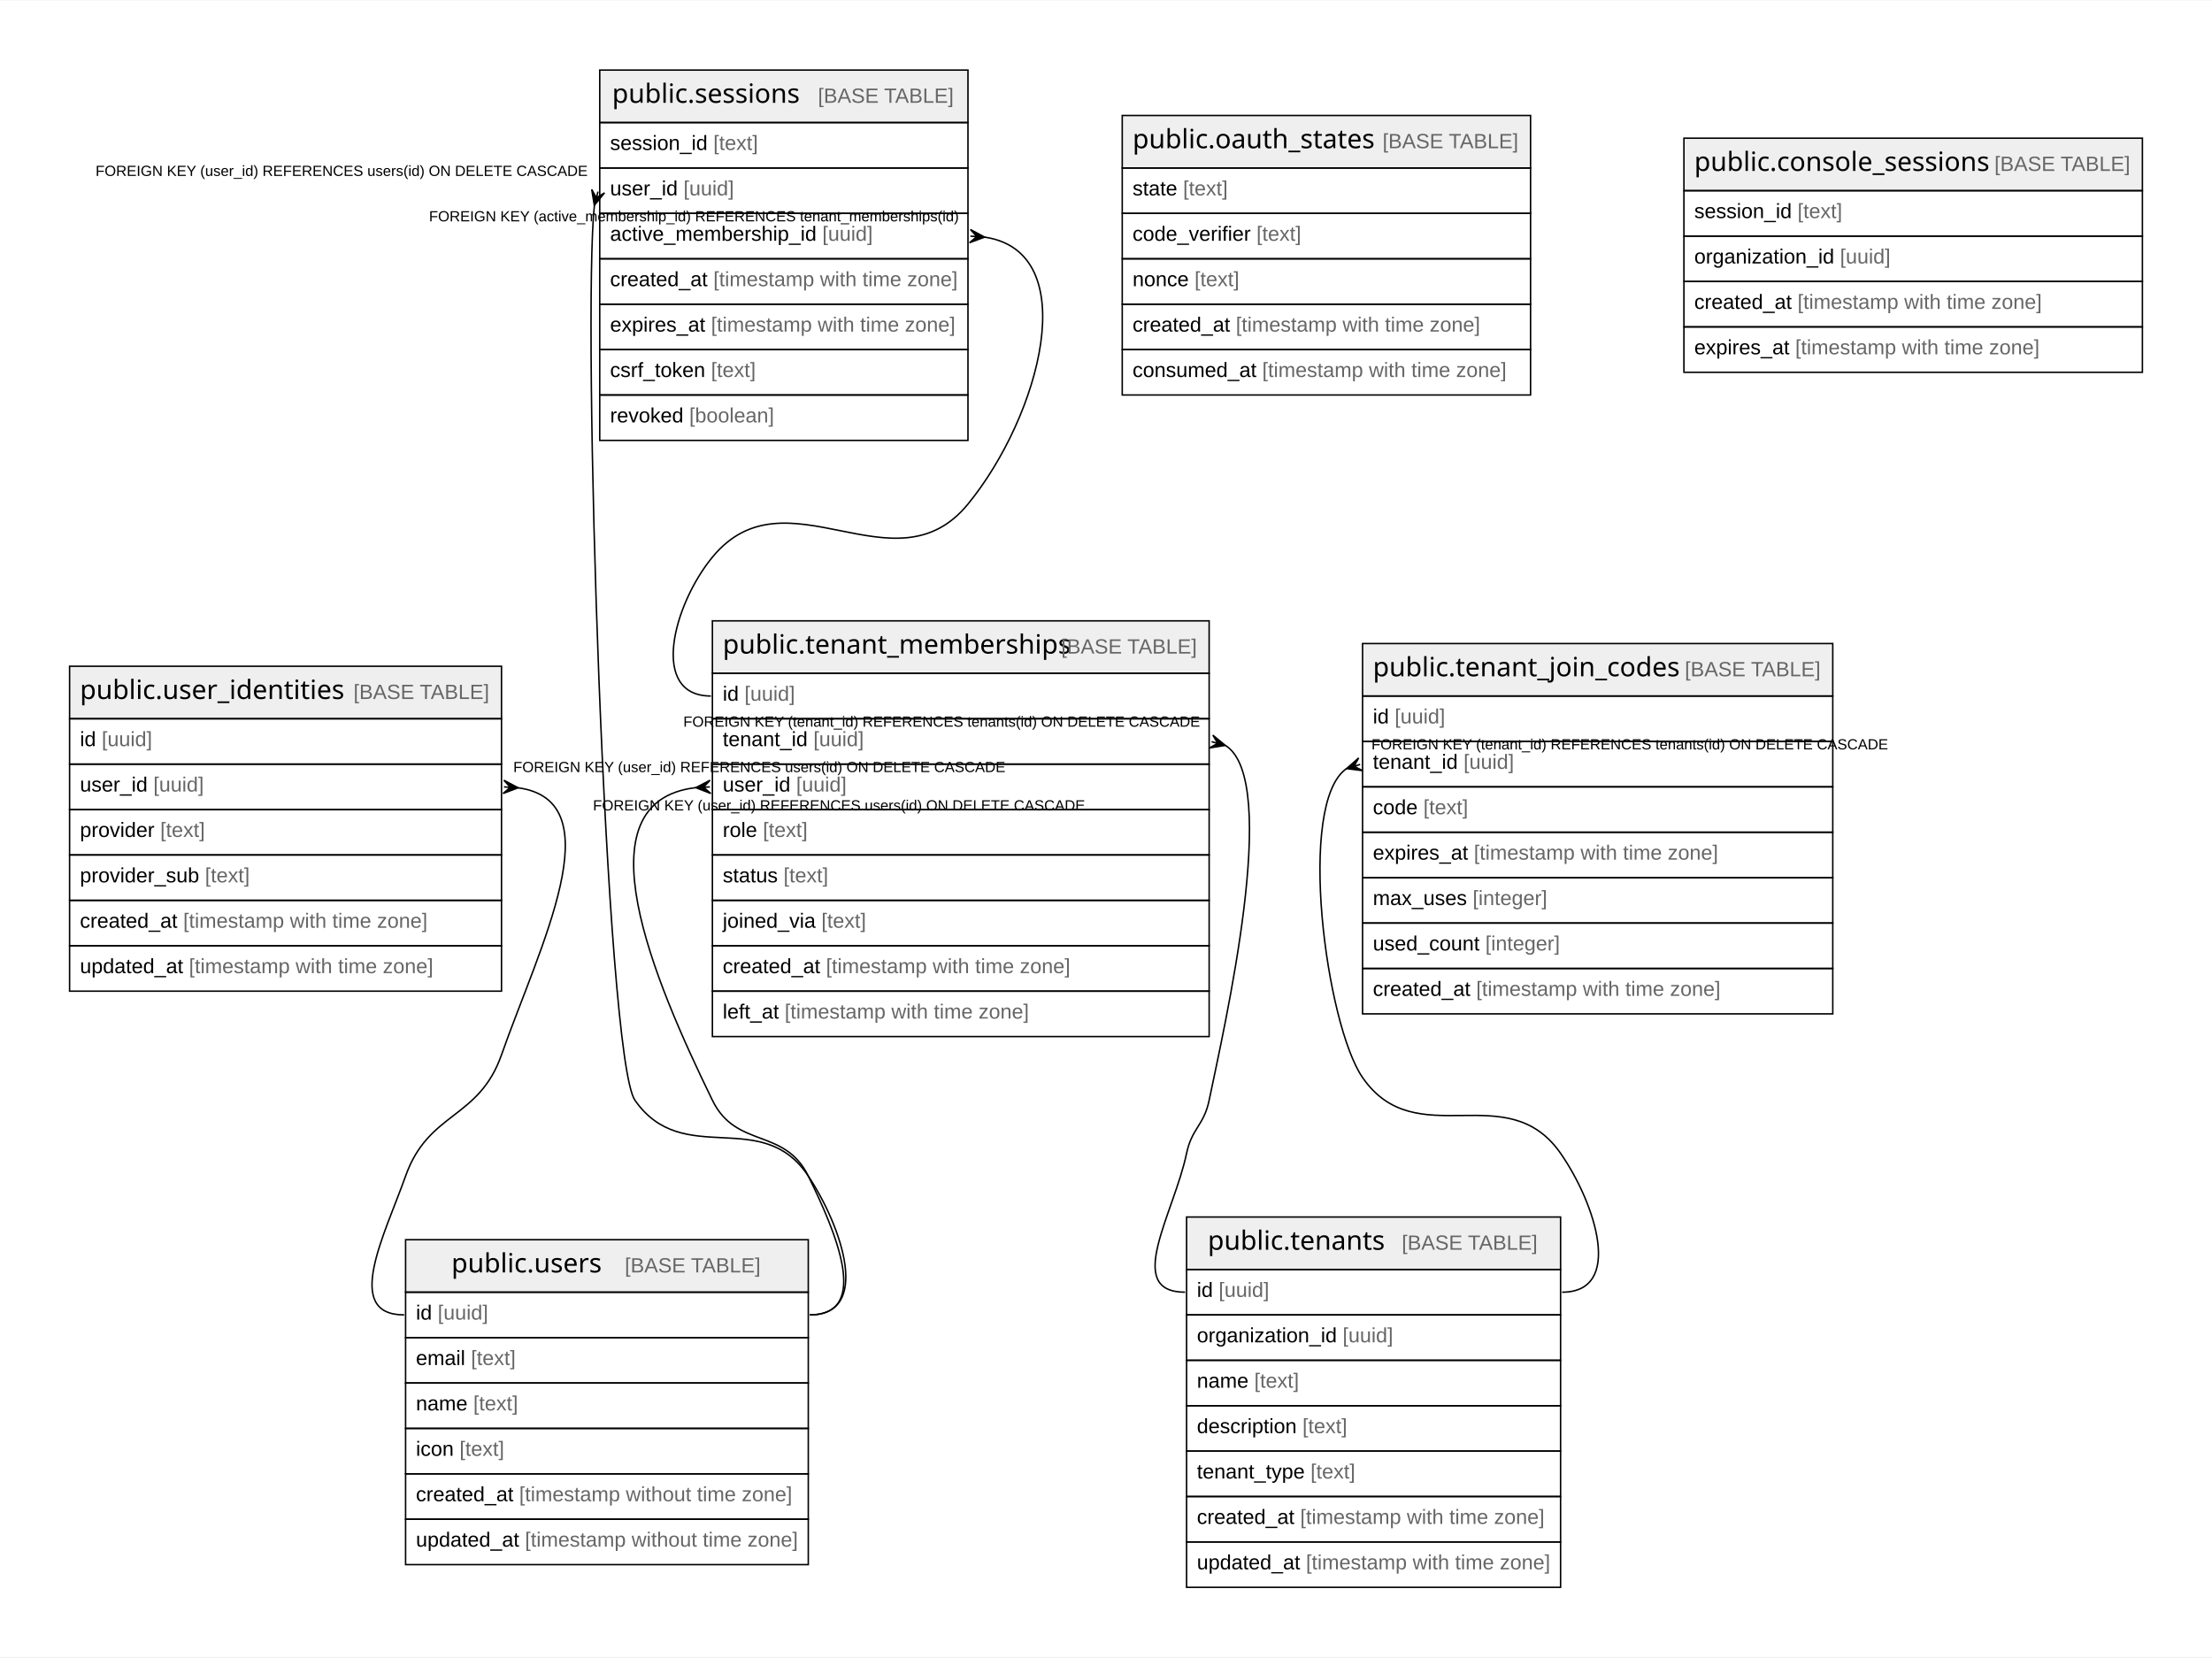
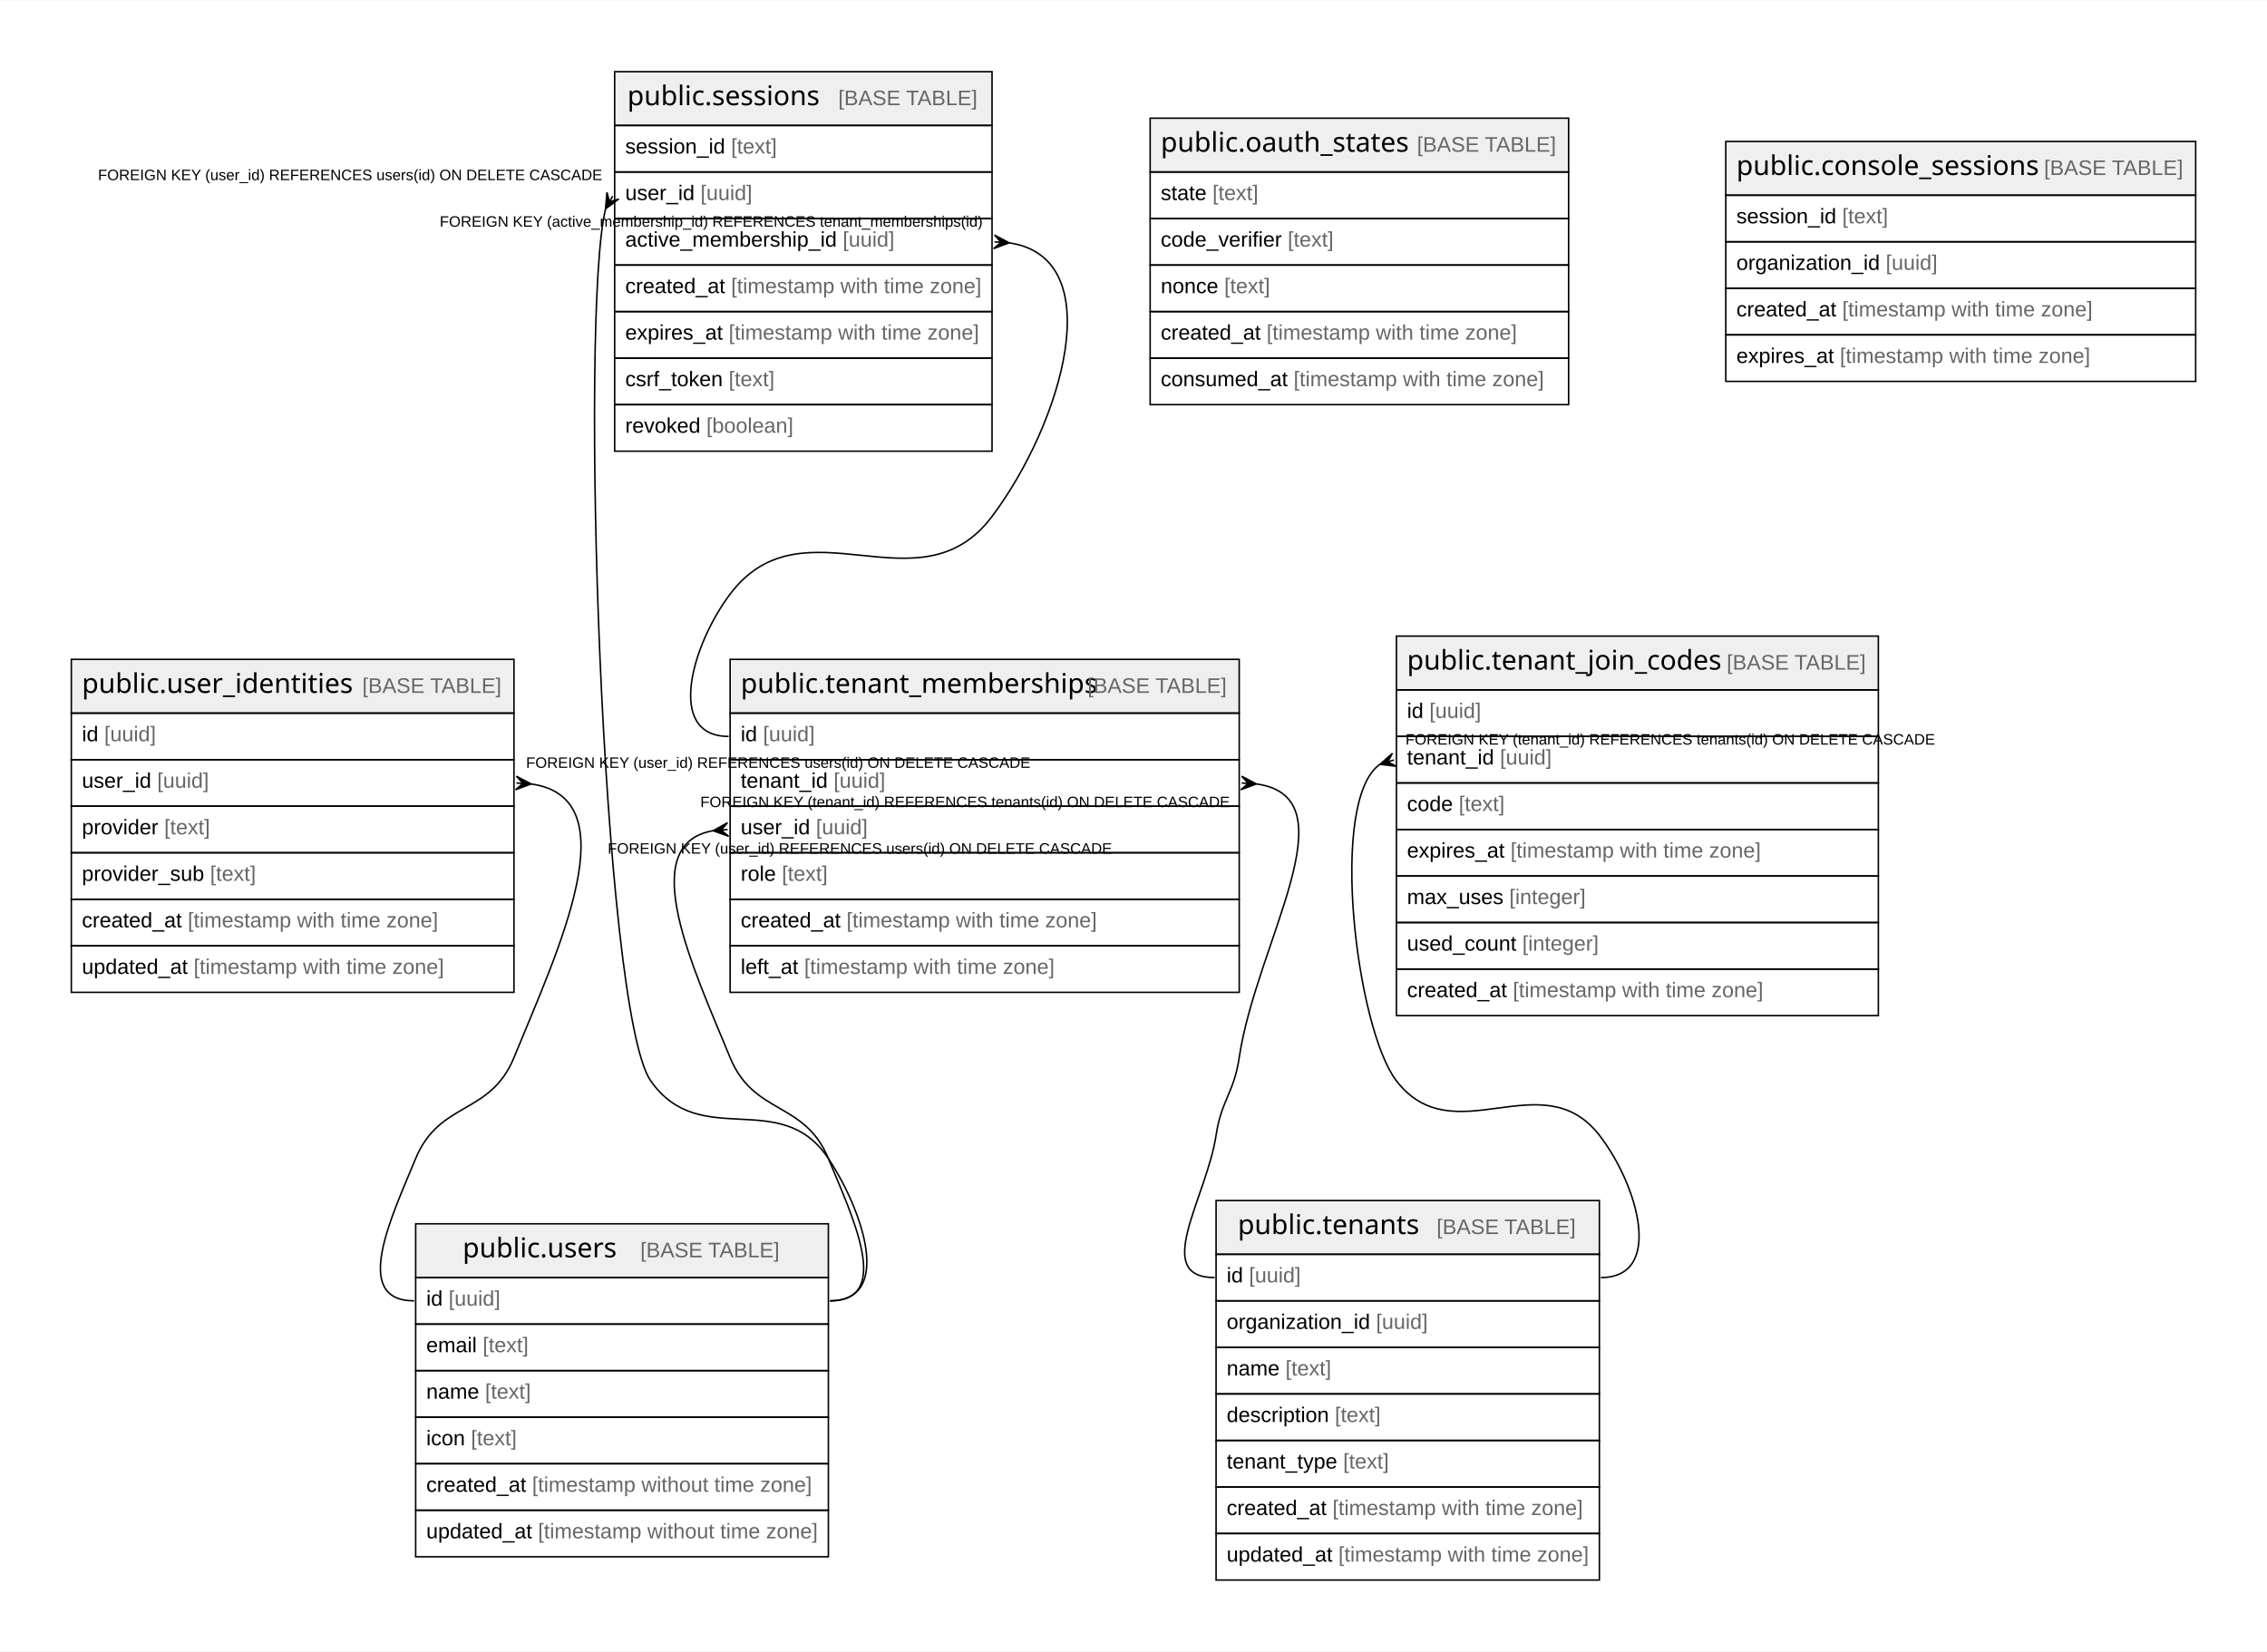
- <svg xmlns="http://www.w3.org/2000/svg" width="1500pt" height="1124pt" viewBox="0.00 0.00 1500.37 1123.60">
-   <g id="graph0" class="graph" transform="scale(1 1) rotate(0) translate(4 1119.6)">
-     <polygon fill="white" stroke="none" points="-4,4 -4,-1119.6 1496.37,-1119.6 1496.37,4 -4,4" />
+ <svg xmlns="http://www.w3.org/2000/svg" width="1500pt" height="1093pt" viewBox="0.00 0.00 1500.37 1092.80">
+   <g id="graph0" class="graph" transform="scale(1 1) rotate(0) translate(4 1088.8)">
+     <polygon fill="white" stroke="none" points="-4,4 -4,-1088.8 1496.37,-1088.8 1496.37,4 -4,4" />
    <g id="node1" class="node">
      <polygon fill="#efefef" stroke="none" points="271.11,-243.4 271.11,-279 544.25,-279 544.25,-243.4 271.11,-243.4" />
      <polygon fill="none" stroke="black" points="271.11,-243.4 271.11,-279 544.25,-279 544.25,-243.4 271.11,-243.4" />
      <text text-anchor="start" x="302.19" y="-256.8" font-family="Arial Bold" font-size="18.00">public.users</text>
      <text text-anchor="start" x="388.68" y="-256.8" font-family="Arial" font-size="14.00">    </text>
      <text text-anchor="start" x="419.79" y="-256.8" font-family="Arial" font-size="14.00" fill="#666666">[BASE TABLE]</text>
      <polygon fill="none" stroke="black" points="271.11,-212.6 271.11,-243.4 544.25,-243.4 544.25,-212.6 271.11,-212.6" />
      <text text-anchor="start" x="278.11" y="-224.8" font-family="Arial" font-size="14.00">id </text>
      <text text-anchor="start" x="292.89" y="-224.8" font-family="Arial" font-size="14.00" fill="#666666">[uuid]</text>
      <polygon fill="none" stroke="black" points="271.11,-181.8 271.11,-212.6 544.25,-212.6 544.25,-181.8 271.11,-181.8" />
      <text text-anchor="start" x="278.11" y="-194" font-family="Arial" font-size="14.00">email </text>
      <text text-anchor="start" x="315.45" y="-194" font-family="Arial" font-size="14.00" fill="#666666">[text]</text>
      <polygon fill="none" stroke="black" points="271.11,-151 271.11,-181.8 544.25,-181.8 544.25,-151 271.11,-151" />
      <text text-anchor="start" x="278.11" y="-163.2" font-family="Arial" font-size="14.00">name </text>
      <text text-anchor="start" x="317.02" y="-163.2" font-family="Arial" font-size="14.00" fill="#666666">[text]</text>
      <polygon fill="none" stroke="black" points="271.11,-120.2 271.11,-151 544.25,-151 544.25,-120.2 271.11,-120.2" />
      <text text-anchor="start" x="278.11" y="-132.4" font-family="Arial" font-size="14.00">icon </text>
      <text text-anchor="start" x="307.68" y="-132.4" font-family="Arial" font-size="14.00" fill="#666666">[text]</text>
      <polygon fill="none" stroke="black" points="271.11,-89.4 271.11,-120.2 544.25,-120.2 544.25,-89.4 271.11,-89.4" />
      <text text-anchor="start" x="278.11" y="-101.6" font-family="Arial" font-size="14.00">created_at </text>
      <text text-anchor="start" x="348.15" y="-101.6" font-family="Arial" font-size="14.00" fill="#666666">[timestamp without time zone]</text>
      <polygon fill="none" stroke="black" points="271.11,-58.6 271.11,-89.4 544.25,-89.4 544.25,-58.6 271.11,-58.6" />
      <text text-anchor="start" x="278.11" y="-70.8" font-family="Arial" font-size="14.00">updated_at </text>
      <text text-anchor="start" x="352.06" y="-70.8" font-family="Arial" font-size="14.00" fill="#666666">[timestamp without time zone]</text>
    </g>
    <g id="node2" class="node">
-       <polygon fill="#efefef" stroke="none" points="43.2,-632.4 43.2,-668 336.16,-668 336.16,-632.4 43.2,-632.4" />
-       <polygon fill="none" stroke="black" points="43.2,-632.4 43.2,-668 336.16,-668 336.16,-632.4 43.2,-632.4" />
-       <text text-anchor="start" x="50.2" y="-645.8" font-family="Arial Bold" font-size="18.00">public.user_identities</text>
-       <text text-anchor="start" x="204.67" y="-645.8" font-family="Arial" font-size="14.00">    </text>
-       <text text-anchor="start" x="235.78" y="-645.8" font-family="Arial" font-size="14.00" fill="#666666">[BASE TABLE]</text>
-       <polygon fill="none" stroke="black" points="43.2,-601.6 43.2,-632.4 336.16,-632.4 336.16,-601.6 43.2,-601.6" />
-       <text text-anchor="start" x="50.2" y="-613.8" font-family="Arial" font-size="14.00">id </text>
-       <text text-anchor="start" x="64.99" y="-613.8" font-family="Arial" font-size="14.00" fill="#666666">[uuid]</text>
-       <polygon fill="none" stroke="black" points="43.2,-570.8 43.2,-601.6 336.16,-601.6 336.16,-570.8 43.2,-570.8" />
-       <text text-anchor="start" x="50.2" y="-583" font-family="Arial" font-size="14.00">user_id </text>
-       <text text-anchor="start" x="100.01" y="-583" font-family="Arial" font-size="14.00" fill="#666666">[uuid]</text>
-       <polygon fill="none" stroke="black" points="43.2,-540 43.2,-570.8 336.16,-570.8 336.16,-540 43.2,-540" />
-       <text text-anchor="start" x="50.2" y="-552.2" font-family="Arial" font-size="14.00">provider </text>
-       <text text-anchor="start" x="104.67" y="-552.2" font-family="Arial" font-size="14.00" fill="#666666">[text]</text>
-       <polygon fill="none" stroke="black" points="43.2,-509.2 43.2,-540 336.16,-540 336.16,-509.2 43.2,-509.2" />
-       <text text-anchor="start" x="50.2" y="-521.4" font-family="Arial" font-size="14.00">provider_sub </text>
-       <text text-anchor="start" x="135.03" y="-521.4" font-family="Arial" font-size="14.00" fill="#666666">[text]</text>
-       <polygon fill="none" stroke="black" points="43.2,-478.4 43.2,-509.2 336.16,-509.2 336.16,-478.4 43.2,-478.4" />
-       <text text-anchor="start" x="50.2" y="-490.6" font-family="Arial" font-size="14.00">created_at </text>
-       <text text-anchor="start" x="120.25" y="-490.6" font-family="Arial" font-size="14.00" fill="#666666">[timestamp with time zone]</text>
-       <polygon fill="none" stroke="black" points="43.2,-447.6 43.2,-478.4 336.16,-478.4 336.16,-447.6 43.2,-447.6" />
-       <text text-anchor="start" x="50.2" y="-459.8" font-family="Arial" font-size="14.00">updated_at </text>
-       <text text-anchor="start" x="124.16" y="-459.8" font-family="Arial" font-size="14.00" fill="#666666">[timestamp with time zone]</text>
+       <polygon fill="#efefef" stroke="none" points="43.2,-617 43.2,-652.6 336.16,-652.6 336.16,-617 43.2,-617" />
+       <polygon fill="none" stroke="black" points="43.2,-617 43.2,-652.6 336.16,-652.6 336.16,-617 43.2,-617" />
+       <text text-anchor="start" x="50.2" y="-630.4" font-family="Arial Bold" font-size="18.00">public.user_identities</text>
+       <text text-anchor="start" x="204.67" y="-630.4" font-family="Arial" font-size="14.00">    </text>
+       <text text-anchor="start" x="235.78" y="-630.4" font-family="Arial" font-size="14.00" fill="#666666">[BASE TABLE]</text>
+       <polygon fill="none" stroke="black" points="43.2,-586.2 43.2,-617 336.16,-617 336.16,-586.2 43.2,-586.2" />
+       <text text-anchor="start" x="50.2" y="-598.4" font-family="Arial" font-size="14.00">id </text>
+       <text text-anchor="start" x="64.99" y="-598.4" font-family="Arial" font-size="14.00" fill="#666666">[uuid]</text>
+       <polygon fill="none" stroke="black" points="43.2,-555.4 43.2,-586.2 336.16,-586.2 336.16,-555.4 43.2,-555.4" />
+       <text text-anchor="start" x="50.2" y="-567.6" font-family="Arial" font-size="14.00">user_id </text>
+       <text text-anchor="start" x="100.01" y="-567.6" font-family="Arial" font-size="14.00" fill="#666666">[uuid]</text>
+       <polygon fill="none" stroke="black" points="43.2,-524.6 43.2,-555.4 336.16,-555.4 336.16,-524.6 43.2,-524.6" />
+       <text text-anchor="start" x="50.2" y="-536.8" font-family="Arial" font-size="14.00">provider </text>
+       <text text-anchor="start" x="104.67" y="-536.8" font-family="Arial" font-size="14.00" fill="#666666">[text]</text>
+       <polygon fill="none" stroke="black" points="43.2,-493.8 43.2,-524.6 336.16,-524.6 336.16,-493.8 43.2,-493.8" />
+       <text text-anchor="start" x="50.2" y="-506" font-family="Arial" font-size="14.00">provider_sub </text>
+       <text text-anchor="start" x="135.03" y="-506" font-family="Arial" font-size="14.00" fill="#666666">[text]</text>
+       <polygon fill="none" stroke="black" points="43.2,-463 43.2,-493.8 336.16,-493.8 336.16,-463 43.2,-463" />
+       <text text-anchor="start" x="50.2" y="-475.2" font-family="Arial" font-size="14.00">created_at </text>
+       <text text-anchor="start" x="120.25" y="-475.2" font-family="Arial" font-size="14.00" fill="#666666">[timestamp with time zone]</text>
+       <polygon fill="none" stroke="black" points="43.2,-432.2 43.2,-463 336.16,-463 336.16,-432.2 43.2,-432.2" />
+       <text text-anchor="start" x="50.2" y="-444.4" font-family="Arial" font-size="14.00">updated_at </text>
+       <text text-anchor="start" x="124.16" y="-444.4" font-family="Arial" font-size="14.00" fill="#666666">[timestamp with time zone]</text>
    </g>
    <g id="edge1" class="edge">
-       <path fill="none" stroke="black" d="M347.24,-585.57C413.07,-576.78 361.71,-477.22 336.16,-404.4 320.73,-360.44 286.65,-366.12 271.11,-322.2 257.14,-282.73 228.24,-228 270.11,-228" />
-       <polygon fill="black" stroke="black" points="347.47,-585.56 337.21,-581.69 342.15,-585.89 337.82,-586.16 337.82,-586.16 337.82,-586.16 342.15,-585.89 337.77,-590.67 347.47,-585.56" />
-       <text text-anchor="start" x="344.16" y="-596.2" font-family="Arial" font-size="10.00">FOREIGN KEY (user_id) REFERENCES users(id) ON DELETE CASCADE</text>
+       <path fill="none" stroke="black" d="M347.26,-570.16C413.4,-561.25 365.41,-460.41 336.16,-389 320.45,-350.65 286.91,-360.51 271.11,-322.2 255.14,-283.5 228.24,-228 270.11,-228" />
+       <polygon fill="black" stroke="black" points="347.47,-570.15 337.21,-566.29 342.15,-570.49 337.82,-570.76 337.82,-570.76 337.82,-570.76 342.15,-570.49 337.77,-575.27 347.47,-570.15" />
+       <text text-anchor="start" x="344.16" y="-580.8" font-family="Arial" font-size="10.00">FOREIGN KEY (user_id) REFERENCES users(id) ON DELETE CASCADE</text>
    </g>
    <g id="node3" class="node">
-       <polygon fill="#efefef" stroke="none" points="402.79,-1036.8 402.79,-1072.4 652.56,-1072.4 652.56,-1036.8 402.79,-1036.8" />
-       <polygon fill="none" stroke="black" points="402.79,-1036.8 402.79,-1072.4 652.56,-1072.4 652.56,-1036.8 402.79,-1036.8" />
-       <text text-anchor="start" x="411.18" y="-1050.2" font-family="Arial Bold" font-size="18.00">public.sessions</text>
-       <text text-anchor="start" x="519.68" y="-1050.2" font-family="Arial" font-size="14.00">    </text>
-       <text text-anchor="start" x="550.8" y="-1050.2" font-family="Arial" font-size="14.00" fill="#666666">[BASE TABLE]</text>
-       <polygon fill="none" stroke="black" points="402.79,-1006 402.79,-1036.8 652.56,-1036.8 652.56,-1006 402.79,-1006" />
-       <text text-anchor="start" x="409.79" y="-1018.2" font-family="Arial" font-size="14.00">session_id </text>
-       <text text-anchor="start" x="479.83" y="-1018.2" font-family="Arial" font-size="14.00" fill="#666666">[text]</text>
+       <polygon fill="#efefef" stroke="none" points="402.79,-1006 402.79,-1041.6 652.56,-1041.6 652.56,-1006 402.79,-1006" />
+       <polygon fill="none" stroke="black" points="402.79,-1006 402.79,-1041.6 652.56,-1041.6 652.56,-1006 402.79,-1006" />
+       <text text-anchor="start" x="411.18" y="-1019.4" font-family="Arial Bold" font-size="18.00">public.sessions</text>
+       <text text-anchor="start" x="519.68" y="-1019.4" font-family="Arial" font-size="14.00">    </text>
+       <text text-anchor="start" x="550.8" y="-1019.4" font-family="Arial" font-size="14.00" fill="#666666">[BASE TABLE]</text>
      <polygon fill="none" stroke="black" points="402.79,-975.2 402.79,-1006 652.56,-1006 652.56,-975.2 402.79,-975.2" />
-       <text text-anchor="start" x="409.79" y="-987.4" font-family="Arial" font-size="14.00">user_id </text>
-       <text text-anchor="start" x="459.6" y="-987.4" font-family="Arial" font-size="14.00" fill="#666666">[uuid]</text>
+       <text text-anchor="start" x="409.79" y="-987.4" font-family="Arial" font-size="14.00">session_id </text>
+       <text text-anchor="start" x="479.83" y="-987.4" font-family="Arial" font-size="14.00" fill="#666666">[text]</text>
      <polygon fill="none" stroke="black" points="402.79,-944.4 402.79,-975.2 652.56,-975.2 652.56,-944.4 402.79,-944.4" />
-       <text text-anchor="start" x="409.79" y="-956.6" font-family="Arial" font-size="14.00">active_membership_id </text>
-       <text text-anchor="start" x="553.75" y="-956.6" font-family="Arial" font-size="14.00" fill="#666666">[uuid]</text>
+       <text text-anchor="start" x="409.79" y="-956.6" font-family="Arial" font-size="14.00">user_id </text>
+       <text text-anchor="start" x="459.6" y="-956.6" font-family="Arial" font-size="14.00" fill="#666666">[uuid]</text>
      <polygon fill="none" stroke="black" points="402.79,-913.6 402.79,-944.4 652.56,-944.4 652.56,-913.6 402.79,-913.6" />
-       <text text-anchor="start" x="409.79" y="-925.8" font-family="Arial" font-size="14.00">created_at </text>
-       <text text-anchor="start" x="479.84" y="-925.8" font-family="Arial" font-size="14.00" fill="#666666">[timestamp with time zone]</text>
+       <text text-anchor="start" x="409.79" y="-925.8" font-family="Arial" font-size="14.00">active_membership_id </text>
+       <text text-anchor="start" x="553.75" y="-925.8" font-family="Arial" font-size="14.00" fill="#666666">[uuid]</text>
      <polygon fill="none" stroke="black" points="402.79,-882.8 402.79,-913.6 652.56,-913.6 652.56,-882.8 402.79,-882.8" />
-       <text text-anchor="start" x="409.79" y="-895" font-family="Arial" font-size="14.00">expires_at </text>
-       <text text-anchor="start" x="478.28" y="-895" font-family="Arial" font-size="14.00" fill="#666666">[timestamp with time zone]</text>
+       <text text-anchor="start" x="409.79" y="-895" font-family="Arial" font-size="14.00">created_at </text>
+       <text text-anchor="start" x="479.84" y="-895" font-family="Arial" font-size="14.00" fill="#666666">[timestamp with time zone]</text>
      <polygon fill="none" stroke="black" points="402.79,-852 402.79,-882.8 652.56,-882.8 652.56,-852 402.79,-852" />
-       <text text-anchor="start" x="409.79" y="-864.2" font-family="Arial" font-size="14.00">csrf_token </text>
-       <text text-anchor="start" x="478.27" y="-864.2" font-family="Arial" font-size="14.00" fill="#666666">[text]</text>
+       <text text-anchor="start" x="409.79" y="-864.2" font-family="Arial" font-size="14.00">expires_at </text>
+       <text text-anchor="start" x="478.28" y="-864.2" font-family="Arial" font-size="14.00" fill="#666666">[timestamp with time zone]</text>
      <polygon fill="none" stroke="black" points="402.79,-821.2 402.79,-852 652.56,-852 652.56,-821.2 402.79,-821.2" />
-       <text text-anchor="start" x="409.79" y="-833.4" font-family="Arial" font-size="14.00">revoked </text>
-       <text text-anchor="start" x="463.49" y="-833.4" font-family="Arial" font-size="14.00" fill="#666666">[boolean]</text>
+       <text text-anchor="start" x="409.79" y="-833.4" font-family="Arial" font-size="14.00">csrf_token </text>
+       <text text-anchor="start" x="478.27" y="-833.4" font-family="Arial" font-size="14.00" fill="#666666">[text]</text>
+       <polygon fill="none" stroke="black" points="402.79,-790.4 402.79,-821.2 652.56,-821.2 652.56,-790.4 402.79,-790.4" />
+       <text text-anchor="start" x="409.79" y="-802.6" font-family="Arial" font-size="14.00">revoked </text>
+       <text text-anchor="start" x="463.49" y="-802.6" font-family="Arial" font-size="14.00" fill="#666666">[boolean]</text>
    </g>
    <g id="edge2" class="edge">
-       <path fill="none" stroke="black" d="M399.2,-980.91C390.77,-904.58 406.58,-402.43 426.68,-373.6 459.29,-326.82 512.78,-369.76 544.25,-322.2 567.36,-287.28 587.12,-228 545.25,-228" />
-       <polygon fill="black" stroke="black" points="399.12,-980.62 397.36,-991.44 400.5,-985.77 401.62,-989.95 401.62,-989.95 401.62,-989.95 400.5,-985.77 406.05,-989.11 399.12,-980.62" />
-       <text text-anchor="start" x="60.83" y="-1000.6" font-family="Arial" font-size="10.00">FOREIGN KEY (user_id) REFERENCES users(id) ON DELETE CASCADE</text>
+       <path fill="none" stroke="black" d="M396.82,-950.92C379.42,-880.92 394.36,-419.72 426.68,-373.6 459.41,-326.9 512.78,-369.76 544.25,-322.2 567.36,-287.28 587.12,-228 545.25,-228" />
+       <polygon fill="black" stroke="black" points="396.75,-950.78 397.7,-961.71 399.35,-955.44 401.47,-959.22 401.47,-959.22 401.47,-959.22 399.35,-955.44 405.56,-957.31 396.75,-950.78" />
+       <text text-anchor="start" x="60.83" y="-969.8" font-family="Arial" font-size="10.00">FOREIGN KEY (user_id) REFERENCES users(id) ON DELETE CASCADE</text>
    </g>
    <g id="node7" class="node">
-       <polygon fill="#efefef" stroke="none" points="479.21,-663.2 479.21,-698.8 816.15,-698.8 816.15,-663.2 479.21,-663.2" />
-       <polygon fill="none" stroke="black" points="479.21,-663.2 479.21,-698.8 816.15,-698.8 816.15,-663.2 479.21,-663.2" />
-       <text text-anchor="start" x="486.21" y="-676.6" font-family="Arial Bold" font-size="18.00">public.tenant_memberships</text>
-       <text text-anchor="start" x="684.66" y="-676.6" font-family="Arial" font-size="14.00">    </text>
-       <text text-anchor="start" x="715.78" y="-676.6" font-family="Arial" font-size="14.00" fill="#666666">[BASE TABLE]</text>
-       <polygon fill="none" stroke="black" points="479.21,-632.4 479.21,-663.2 816.15,-663.2 816.15,-632.4 479.21,-632.4" />
-       <text text-anchor="start" x="486.21" y="-644.6" font-family="Arial" font-size="14.00">id </text>
-       <text text-anchor="start" x="500.99" y="-644.6" font-family="Arial" font-size="14.00" fill="#666666">[uuid]</text>
-       <polygon fill="none" stroke="black" points="479.21,-601.6 479.21,-632.4 816.15,-632.4 816.15,-601.6 479.21,-601.6" />
-       <text text-anchor="start" x="486.21" y="-613.8" font-family="Arial" font-size="14.00">tenant_id </text>
-       <text text-anchor="start" x="547.7" y="-613.8" font-family="Arial" font-size="14.00" fill="#666666">[uuid]</text>
-       <polygon fill="none" stroke="black" points="479.21,-570.8 479.21,-601.6 816.15,-601.6 816.15,-570.8 479.21,-570.8" />
-       <text text-anchor="start" x="486.21" y="-583" font-family="Arial" font-size="14.00">user_id </text>
-       <text text-anchor="start" x="536.01" y="-583" font-family="Arial" font-size="14.00" fill="#666666">[uuid]</text>
-       <polygon fill="none" stroke="black" points="479.21,-540 479.21,-570.8 816.15,-570.8 816.15,-540 479.21,-540" />
-       <text text-anchor="start" x="486.21" y="-552.2" font-family="Arial" font-size="14.00">role </text>
-       <text text-anchor="start" x="513.44" y="-552.2" font-family="Arial" font-size="14.00" fill="#666666">[text]</text>
-       <polygon fill="none" stroke="black" points="479.21,-509.2 479.21,-540 816.15,-540 816.15,-509.2 479.21,-509.2" />
-       <text text-anchor="start" x="486.21" y="-521.4" font-family="Arial" font-size="14.00">status </text>
-       <text text-anchor="start" x="527.45" y="-521.4" font-family="Arial" font-size="14.00" fill="#666666">[text]</text>
-       <polygon fill="none" stroke="black" points="479.21,-478.4 479.21,-509.2 816.15,-509.2 816.15,-478.4 479.21,-478.4" />
-       <text text-anchor="start" x="486.21" y="-490.6" font-family="Arial" font-size="14.00">joined_via </text>
-       <text text-anchor="start" x="553.14" y="-490.6" font-family="Arial" font-size="14.00" fill="#666666">[text]</text>
-       <polygon fill="none" stroke="black" points="479.21,-447.6 479.21,-478.4 816.15,-478.4 816.15,-447.6 479.21,-447.6" />
-       <text text-anchor="start" x="486.21" y="-459.8" font-family="Arial" font-size="14.00">created_at </text>
-       <text text-anchor="start" x="556.25" y="-459.8" font-family="Arial" font-size="14.00" fill="#666666">[timestamp with time zone]</text>
-       <polygon fill="none" stroke="black" points="479.21,-416.8 479.21,-447.6 816.15,-447.6 816.15,-416.8 479.21,-416.8" />
-       <text text-anchor="start" x="486.21" y="-429" font-family="Arial" font-size="14.00">left_at </text>
-       <text text-anchor="start" x="528.23" y="-429" font-family="Arial" font-size="14.00" fill="#666666">[timestamp with time zone]</text>
+       <polygon fill="#efefef" stroke="none" points="479.21,-617 479.21,-652.6 816.15,-652.6 816.15,-617 479.21,-617" />
+       <polygon fill="none" stroke="black" points="479.21,-617 479.21,-652.6 816.15,-652.6 816.15,-617 479.21,-617" />
+       <text text-anchor="start" x="486.21" y="-630.4" font-family="Arial Bold" font-size="18.00">public.tenant_memberships</text>
+       <text text-anchor="start" x="684.66" y="-630.4" font-family="Arial" font-size="14.00">    </text>
+       <text text-anchor="start" x="715.78" y="-630.4" font-family="Arial" font-size="14.00" fill="#666666">[BASE TABLE]</text>
+       <polygon fill="none" stroke="black" points="479.21,-586.2 479.21,-617 816.15,-617 816.15,-586.2 479.21,-586.2" />
+       <text text-anchor="start" x="486.21" y="-598.4" font-family="Arial" font-size="14.00">id </text>
+       <text text-anchor="start" x="500.99" y="-598.4" font-family="Arial" font-size="14.00" fill="#666666">[uuid]</text>
+       <polygon fill="none" stroke="black" points="479.21,-555.4 479.21,-586.2 816.15,-586.2 816.15,-555.4 479.21,-555.4" />
+       <text text-anchor="start" x="486.21" y="-567.6" font-family="Arial" font-size="14.00">tenant_id </text>
+       <text text-anchor="start" x="547.7" y="-567.6" font-family="Arial" font-size="14.00" fill="#666666">[uuid]</text>
+       <polygon fill="none" stroke="black" points="479.21,-524.6 479.21,-555.4 816.15,-555.4 816.15,-524.6 479.21,-524.6" />
+       <text text-anchor="start" x="486.21" y="-536.8" font-family="Arial" font-size="14.00">user_id </text>
+       <text text-anchor="start" x="536.01" y="-536.8" font-family="Arial" font-size="14.00" fill="#666666">[uuid]</text>
+       <polygon fill="none" stroke="black" points="479.21,-493.8 479.21,-524.6 816.15,-524.6 816.15,-493.8 479.21,-493.8" />
+       <text text-anchor="start" x="486.21" y="-506" font-family="Arial" font-size="14.00">role </text>
+       <text text-anchor="start" x="513.44" y="-506" font-family="Arial" font-size="14.00" fill="#666666">[text]</text>
+       <polygon fill="none" stroke="black" points="479.21,-463 479.21,-493.8 816.15,-493.8 816.15,-463 479.21,-463" />
+       <text text-anchor="start" x="486.21" y="-475.2" font-family="Arial" font-size="14.00">created_at </text>
+       <text text-anchor="start" x="556.25" y="-475.2" font-family="Arial" font-size="14.00" fill="#666666">[timestamp with time zone]</text>
+       <polygon fill="none" stroke="black" points="479.21,-432.2 479.21,-463 816.15,-463 816.15,-432.2 479.21,-432.2" />
+       <text text-anchor="start" x="486.21" y="-444.4" font-family="Arial" font-size="14.00">left_at </text>
+       <text text-anchor="start" x="528.23" y="-444.4" font-family="Arial" font-size="14.00" fill="#666666">[timestamp with time zone]</text>
    </g>
    <g id="edge3" class="edge">
-       <path fill="none" stroke="black" d="M663.79,-959.09C731.57,-949.2 701.43,-837.73 652.56,-778 602.73,-717.1 529.19,-802.77 479.21,-742 452.61,-709.66 436.34,-647.8 478.21,-647.8" />
-       <polygon fill="black" stroke="black" points="663.87,-959.09 653.59,-955.29 658.55,-959.46 654.23,-959.75 654.23,-959.75 654.23,-959.75 658.55,-959.46 654.21,-964.27 663.87,-959.09" />
-       <text text-anchor="start" x="287" y="-969.8" font-family="Arial" font-size="10.00">FOREIGN KEY (active_membership_id) REFERENCES tenant_memberships(id)</text>
+       <path fill="none" stroke="black" d="M663.77,-928.31C731.34,-918.58 698.9,-808.91 652.56,-747.2 604.31,-682.93 527.62,-759.94 479.21,-695.8 453.98,-662.38 436.34,-601.6 478.21,-601.6" />
+       <polygon fill="black" stroke="black" points="663.87,-928.3 653.59,-924.49 658.55,-928.66 654.23,-928.95 654.23,-928.95 654.23,-928.95 658.55,-928.66 654.2,-933.47 663.87,-928.3" />
+       <text text-anchor="start" x="287" y="-939" font-family="Arial" font-size="10.00">FOREIGN KEY (active_membership_id) REFERENCES tenant_memberships(id)</text>
    </g>
    <g id="node4" class="node">
-       <polygon fill="#efefef" stroke="none" points="757.2,-1006 757.2,-1041.6 1034.16,-1041.6 1034.16,-1006 757.2,-1006" />
-       <polygon fill="none" stroke="black" points="757.2,-1006 757.2,-1041.6 1034.16,-1041.6 1034.16,-1006 757.2,-1006" />
-       <text text-anchor="start" x="764.2" y="-1019.4" font-family="Arial Bold" font-size="18.00">public.oauth_states</text>
-       <text text-anchor="start" x="902.67" y="-1019.4" font-family="Arial" font-size="14.00">    </text>
-       <text text-anchor="start" x="933.79" y="-1019.4" font-family="Arial" font-size="14.00" fill="#666666">[BASE TABLE]</text>
-       <polygon fill="none" stroke="black" points="757.2,-975.2 757.2,-1006 1034.16,-1006 1034.16,-975.2 757.2,-975.2" />
-       <text text-anchor="start" x="764.2" y="-987.4" font-family="Arial" font-size="14.00">state </text>
-       <text text-anchor="start" x="798.44" y="-987.4" font-family="Arial" font-size="14.00" fill="#666666">[text]</text>
+       <polygon fill="#efefef" stroke="none" points="757.2,-975.2 757.2,-1010.8 1034.16,-1010.8 1034.16,-975.2 757.2,-975.2" />
+       <polygon fill="none" stroke="black" points="757.2,-975.2 757.2,-1010.8 1034.16,-1010.8 1034.16,-975.2 757.2,-975.2" />
+       <text text-anchor="start" x="764.2" y="-988.6" font-family="Arial Bold" font-size="18.00">public.oauth_states</text>
+       <text text-anchor="start" x="902.67" y="-988.6" font-family="Arial" font-size="14.00">    </text>
+       <text text-anchor="start" x="933.79" y="-988.6" font-family="Arial" font-size="14.00" fill="#666666">[BASE TABLE]</text>
      <polygon fill="none" stroke="black" points="757.2,-944.4 757.2,-975.2 1034.16,-975.2 1034.16,-944.4 757.2,-944.4" />
-       <text text-anchor="start" x="764.2" y="-956.6" font-family="Arial" font-size="14.00">code_verifier </text>
-       <text text-anchor="start" x="848.24" y="-956.6" font-family="Arial" font-size="14.00" fill="#666666">[text]</text>
+       <text text-anchor="start" x="764.2" y="-956.6" font-family="Arial" font-size="14.00">state </text>
+       <text text-anchor="start" x="798.44" y="-956.6" font-family="Arial" font-size="14.00" fill="#666666">[text]</text>
      <polygon fill="none" stroke="black" points="757.2,-913.6 757.2,-944.4 1034.16,-944.4 1034.16,-913.6 757.2,-913.6" />
-       <text text-anchor="start" x="764.2" y="-925.8" font-family="Arial" font-size="14.00">nonce </text>
-       <text text-anchor="start" x="806.23" y="-925.8" font-family="Arial" font-size="14.00" fill="#666666">[text]</text>
+       <text text-anchor="start" x="764.2" y="-925.8" font-family="Arial" font-size="14.00">code_verifier </text>
+       <text text-anchor="start" x="848.24" y="-925.8" font-family="Arial" font-size="14.00" fill="#666666">[text]</text>
      <polygon fill="none" stroke="black" points="757.2,-882.8 757.2,-913.6 1034.16,-913.6 1034.16,-882.8 757.2,-882.8" />
-       <text text-anchor="start" x="764.2" y="-895" font-family="Arial" font-size="14.00">created_at </text>
-       <text text-anchor="start" x="834.25" y="-895" font-family="Arial" font-size="14.00" fill="#666666">[timestamp with time zone]</text>
+       <text text-anchor="start" x="764.2" y="-895" font-family="Arial" font-size="14.00">nonce </text>
+       <text text-anchor="start" x="806.23" y="-895" font-family="Arial" font-size="14.00" fill="#666666">[text]</text>
      <polygon fill="none" stroke="black" points="757.2,-852 757.2,-882.8 1034.16,-882.8 1034.16,-852 757.2,-852" />
-       <text text-anchor="start" x="764.2" y="-864.2" font-family="Arial" font-size="14.00">consumed_at </text>
-       <text text-anchor="start" x="852.14" y="-864.2" font-family="Arial" font-size="14.00" fill="#666666">[timestamp with time zone]</text>
+       <text text-anchor="start" x="764.2" y="-864.2" font-family="Arial" font-size="14.00">created_at </text>
+       <text text-anchor="start" x="834.25" y="-864.2" font-family="Arial" font-size="14.00" fill="#666666">[timestamp with time zone]</text>
+       <polygon fill="none" stroke="black" points="757.2,-821.2 757.2,-852 1034.16,-852 1034.16,-821.2 757.2,-821.2" />
+       <text text-anchor="start" x="764.2" y="-833.4" font-family="Arial" font-size="14.00">consumed_at </text>
+       <text text-anchor="start" x="852.14" y="-833.4" font-family="Arial" font-size="14.00" fill="#666666">[timestamp with time zone]</text>
    </g>
    <g id="node5" class="node">
      <polygon fill="#efefef" stroke="none" points="800.84,-258.8 800.84,-294.4 1054.52,-294.4 1054.52,-258.8 800.84,-258.8" />
      <polygon fill="none" stroke="black" points="800.84,-258.8 800.84,-294.4 1054.52,-294.4 1054.52,-258.8 800.84,-258.8" />
      <text text-anchor="start" x="815.2" y="-272.2" font-family="Arial Bold" font-size="18.00">public.tenants</text>
      <text text-anchor="start" x="915.67" y="-272.2" font-family="Arial" font-size="14.00">    </text>
      <text text-anchor="start" x="946.79" y="-272.2" font-family="Arial" font-size="14.00" fill="#666666">[BASE TABLE]</text>
      <polygon fill="none" stroke="black" points="800.84,-228 800.84,-258.8 1054.52,-258.8 1054.52,-228 800.84,-228" />
      <text text-anchor="start" x="807.84" y="-240.2" font-family="Arial" font-size="14.00">id </text>
      <text text-anchor="start" x="822.62" y="-240.2" font-family="Arial" font-size="14.00" fill="#666666">[uuid]</text>
      <polygon fill="none" stroke="black" points="800.84,-197.2 800.84,-228 1054.52,-228 1054.52,-197.2 800.84,-197.2" />
      <text text-anchor="start" x="807.84" y="-209.4" font-family="Arial" font-size="14.00">organization_id </text>
      <text text-anchor="start" x="906.69" y="-209.4" font-family="Arial" font-size="14.00" fill="#666666">[uuid]</text>
      <polygon fill="none" stroke="black" points="800.84,-166.4 800.84,-197.2 1054.52,-197.2 1054.52,-166.4 800.84,-166.4" />
      <text text-anchor="start" x="807.84" y="-178.6" font-family="Arial" font-size="14.00">name </text>
      <text text-anchor="start" x="846.75" y="-178.6" font-family="Arial" font-size="14.00" fill="#666666">[text]</text>
      <polygon fill="none" stroke="black" points="800.84,-135.6 800.84,-166.4 1054.52,-166.4 1054.52,-135.6 800.84,-135.6" />
      <text text-anchor="start" x="807.84" y="-147.8" font-family="Arial" font-size="14.00">description </text>
      <text text-anchor="start" x="879.43" y="-147.8" font-family="Arial" font-size="14.00" fill="#666666">[text]</text>
      <polygon fill="none" stroke="black" points="800.84,-104.8 800.84,-135.6 1054.52,-135.6 1054.52,-104.8 800.84,-104.8" />
      <text text-anchor="start" x="807.84" y="-117" font-family="Arial" font-size="14.00">tenant_type </text>
      <text text-anchor="start" x="884.9" y="-117" font-family="Arial" font-size="14.00" fill="#666666">[text]</text>
      <polygon fill="none" stroke="black" points="800.84,-74 800.84,-104.8 1054.52,-104.8 1054.52,-74 800.84,-74" />
      <text text-anchor="start" x="807.84" y="-86.2" font-family="Arial" font-size="14.00">created_at </text>
      <text text-anchor="start" x="877.89" y="-86.2" font-family="Arial" font-size="14.00" fill="#666666">[timestamp with time zone]</text>
      <polygon fill="none" stroke="black" points="800.84,-43.2 800.84,-74 1054.52,-74 1054.52,-43.2 800.84,-43.2" />
      <text text-anchor="start" x="807.84" y="-55.4" font-family="Arial" font-size="14.00">updated_at </text>
      <text text-anchor="start" x="881.8" y="-55.4" font-family="Arial" font-size="14.00" fill="#666666">[timestamp with time zone]</text>
    </g>
    <g id="node6" class="node">
-       <polygon fill="#efefef" stroke="none" points="920.21,-647.8 920.21,-683.4 1239.15,-683.4 1239.15,-647.8 920.21,-647.8" />
-       <polygon fill="none" stroke="black" points="920.21,-647.8 920.21,-683.4 1239.15,-683.4 1239.15,-647.8 920.21,-647.8" />
-       <text text-anchor="start" x="927.21" y="-661.2" font-family="Arial Bold" font-size="18.00">public.tenant_join_codes</text>
-       <text text-anchor="start" x="1107.66" y="-661.2" font-family="Arial" font-size="14.00">    </text>
-       <text text-anchor="start" x="1138.78" y="-661.2" font-family="Arial" font-size="14.00" fill="#666666">[BASE TABLE]</text>
-       <polygon fill="none" stroke="black" points="920.21,-617 920.21,-647.8 1239.15,-647.8 1239.15,-617 920.21,-617" />
-       <text text-anchor="start" x="927.21" y="-629.2" font-family="Arial" font-size="14.00">id </text>
-       <text text-anchor="start" x="941.99" y="-629.2" font-family="Arial" font-size="14.00" fill="#666666">[uuid]</text>
-       <polygon fill="none" stroke="black" points="920.21,-586.2 920.21,-617 1239.15,-617 1239.15,-586.2 920.21,-586.2" />
-       <text text-anchor="start" x="927.21" y="-598.4" font-family="Arial" font-size="14.00">tenant_id </text>
-       <text text-anchor="start" x="988.7" y="-598.4" font-family="Arial" font-size="14.00" fill="#666666">[uuid]</text>
-       <polygon fill="none" stroke="black" points="920.21,-555.4 920.21,-586.2 1239.15,-586.2 1239.15,-555.4 920.21,-555.4" />
-       <text text-anchor="start" x="927.21" y="-567.6" font-family="Arial" font-size="14.00">code </text>
-       <text text-anchor="start" x="961.45" y="-567.6" font-family="Arial" font-size="14.00" fill="#666666">[text]</text>
-       <polygon fill="none" stroke="black" points="920.21,-524.6 920.21,-555.4 1239.15,-555.4 1239.15,-524.6 920.21,-524.6" />
-       <text text-anchor="start" x="927.21" y="-536.8" font-family="Arial" font-size="14.00">expires_at </text>
-       <text text-anchor="start" x="995.69" y="-536.8" font-family="Arial" font-size="14.00" fill="#666666">[timestamp with time zone]</text>
-       <polygon fill="none" stroke="black" points="920.21,-493.8 920.21,-524.6 1239.15,-524.6 1239.15,-493.8 920.21,-493.8" />
-       <text text-anchor="start" x="927.21" y="-506" font-family="Arial" font-size="14.00">max_uses </text>
-       <text text-anchor="start" x="994.9" y="-506" font-family="Arial" font-size="14.00" fill="#666666">[integer]</text>
-       <polygon fill="none" stroke="black" points="920.21,-463 920.21,-493.8 1239.15,-493.8 1239.15,-463 920.21,-463" />
-       <text text-anchor="start" x="927.21" y="-475.2" font-family="Arial" font-size="14.00">used_count </text>
-       <text text-anchor="start" x="1003.49" y="-475.2" font-family="Arial" font-size="14.00" fill="#666666">[integer]</text>
-       <polygon fill="none" stroke="black" points="920.21,-432.2 920.21,-463 1239.15,-463 1239.15,-432.2 920.21,-432.2" />
-       <text text-anchor="start" x="927.21" y="-444.4" font-family="Arial" font-size="14.00">created_at </text>
-       <text text-anchor="start" x="997.25" y="-444.4" font-family="Arial" font-size="14.00" fill="#666666">[timestamp with time zone]</text>
+       <polygon fill="#efefef" stroke="none" points="920.21,-632.4 920.21,-668 1239.15,-668 1239.15,-632.4 920.21,-632.4" />
+       <polygon fill="none" stroke="black" points="920.21,-632.4 920.21,-668 1239.15,-668 1239.15,-632.4 920.21,-632.4" />
+       <text text-anchor="start" x="927.21" y="-645.8" font-family="Arial Bold" font-size="18.00">public.tenant_join_codes</text>
+       <text text-anchor="start" x="1107.66" y="-645.8" font-family="Arial" font-size="14.00">    </text>
+       <text text-anchor="start" x="1138.78" y="-645.8" font-family="Arial" font-size="14.00" fill="#666666">[BASE TABLE]</text>
+       <polygon fill="none" stroke="black" points="920.21,-601.6 920.21,-632.4 1239.15,-632.4 1239.15,-601.6 920.21,-601.6" />
+       <text text-anchor="start" x="927.21" y="-613.8" font-family="Arial" font-size="14.00">id </text>
+       <text text-anchor="start" x="941.99" y="-613.8" font-family="Arial" font-size="14.00" fill="#666666">[uuid]</text>
+       <polygon fill="none" stroke="black" points="920.21,-570.8 920.21,-601.6 1239.15,-601.6 1239.15,-570.8 920.21,-570.8" />
+       <text text-anchor="start" x="927.21" y="-583" font-family="Arial" font-size="14.00">tenant_id </text>
+       <text text-anchor="start" x="988.7" y="-583" font-family="Arial" font-size="14.00" fill="#666666">[uuid]</text>
+       <polygon fill="none" stroke="black" points="920.21,-540 920.21,-570.8 1239.15,-570.8 1239.15,-540 920.21,-540" />
+       <text text-anchor="start" x="927.21" y="-552.2" font-family="Arial" font-size="14.00">code </text>
+       <text text-anchor="start" x="961.45" y="-552.2" font-family="Arial" font-size="14.00" fill="#666666">[text]</text>
+       <polygon fill="none" stroke="black" points="920.21,-509.2 920.21,-540 1239.15,-540 1239.15,-509.2 920.21,-509.2" />
+       <text text-anchor="start" x="927.21" y="-521.4" font-family="Arial" font-size="14.00">expires_at </text>
+       <text text-anchor="start" x="995.69" y="-521.4" font-family="Arial" font-size="14.00" fill="#666666">[timestamp with time zone]</text>
+       <polygon fill="none" stroke="black" points="920.21,-478.4 920.21,-509.2 1239.15,-509.2 1239.15,-478.4 920.21,-478.4" />
+       <text text-anchor="start" x="927.21" y="-490.6" font-family="Arial" font-size="14.00">max_uses </text>
+       <text text-anchor="start" x="994.9" y="-490.6" font-family="Arial" font-size="14.00" fill="#666666">[integer]</text>
+       <polygon fill="none" stroke="black" points="920.21,-447.6 920.21,-478.4 1239.15,-478.4 1239.15,-447.6 920.21,-447.6" />
+       <text text-anchor="start" x="927.21" y="-459.8" font-family="Arial" font-size="14.00">used_count </text>
+       <text text-anchor="start" x="1003.49" y="-459.8" font-family="Arial" font-size="14.00" fill="#666666">[integer]</text>
+       <polygon fill="none" stroke="black" points="920.21,-416.8 920.21,-447.6 1239.15,-447.6 1239.15,-416.8 920.21,-416.8" />
+       <text text-anchor="start" x="927.21" y="-429" font-family="Arial" font-size="14.00">created_at </text>
+       <text text-anchor="start" x="997.25" y="-429" font-family="Arial" font-size="14.00" fill="#666666">[timestamp with time zone]</text>
    </g>
    <g id="edge4" class="edge">
-       <path fill="none" stroke="black" d="M909.36,-598.57C875.33,-575.28 895.43,-424.82 920.21,-389 956.56,-336.43 1018.01,-390.06 1054.52,-337.6 1078.43,-303.23 1097.39,-243.4 1055.52,-243.4" />
-       <polygon fill="black" stroke="black" points="909.33,-598.56 917.56,-605.8 914.43,-600.13 918.57,-601.4 918.57,-601.4 918.57,-601.4 914.43,-600.13 920.21,-597.2 909.33,-598.56" />
-       <text text-anchor="start" x="926.21" y="-611.6" font-family="Arial" font-size="10.00">FOREIGN KEY (tenant_id) REFERENCES tenants(id) ON DELETE CASCADE</text>
+       <path fill="none" stroke="black" d="M909.33,-583.14C875.05,-559.67 893.61,-408.09 920.21,-373.6 957.94,-324.66 1016.64,-386.43 1054.52,-337.6 1080.18,-304.52 1097.39,-243.4 1055.52,-243.4" />
+       <polygon fill="black" stroke="black" points="909.33,-583.14 917.56,-590.4 914.43,-584.72 918.57,-586 918.57,-586 918.57,-586 914.43,-584.72 920.22,-581.8 909.33,-583.14" />
+       <text text-anchor="start" x="926.21" y="-596.2" font-family="Arial" font-size="10.00">FOREIGN KEY (tenant_id) REFERENCES tenants(id) ON DELETE CASCADE</text>
    </g>
    <g id="edge5" class="edge">
-       <path fill="none" stroke="black" d="M467.8,-585.63C387.92,-576.29 439.44,-455.23 479.21,-373.6 495.34,-340.48 528.01,-355.28 544.25,-322.2 562.7,-284.62 587.12,-228 545.25,-228" />
-       <polygon fill="black" stroke="black" points="467.89,-585.63 477.62,-590.67 473.21,-585.92 477.54,-586.16 477.54,-586.16 477.54,-586.16 473.21,-585.92 478.12,-581.69 467.89,-585.63" />
-       <text text-anchor="start" x="398.22" y="-570.2" font-family="Arial" font-size="10.00">FOREIGN KEY (user_id) REFERENCES users(id) ON DELETE CASCADE</text>
+       <path fill="none" stroke="black" d="M467.83,-539.17C415.87,-530.01 455.17,-447.57 479.21,-389 494.94,-350.66 528.44,-360.51 544.25,-322.2 560.22,-283.5 587.12,-228 545.25,-228" />
+       <polygon fill="black" stroke="black" points="467.9,-539.17 477.51,-544.46 473.22,-539.6 477.54,-539.95 477.54,-539.95 477.54,-539.95 473.22,-539.6 478.23,-535.49 467.9,-539.17" />
+       <text text-anchor="start" x="398.22" y="-524" font-family="Arial" font-size="10.00">FOREIGN KEY (user_id) REFERENCES users(id) ON DELETE CASCADE</text>
    </g>
    <g id="edge6" class="edge">
-       <path fill="none" stroke="black" d="M827.15,-614.29C865.19,-590.9 826.3,-422.85 816.15,-373.6 812.64,-356.57 804.4,-354.62 800.84,-337.6 792.26,-296.62 757.97,-243.4 799.84,-243.4" />
-       <polygon fill="black" stroke="black" points="827.13,-614.3 816.3,-612.57 821.98,-615.69 817.8,-616.82 817.8,-616.82 817.8,-616.82 821.98,-615.69 818.65,-621.26 827.13,-614.3" />
-       <text text-anchor="start" x="459.49" y="-627" font-family="Arial" font-size="10.00">FOREIGN KEY (tenant_id) REFERENCES tenants(id) ON DELETE CASCADE</text>
+       <path fill="none" stroke="black" d="M827.54,-570.14C891.53,-561.3 827.47,-465.18 816.15,-389 812.65,-365.42 804.4,-361.17 800.84,-337.6 794.58,-296.2 757.97,-243.4 799.84,-243.4" />
+       <polygon fill="black" stroke="black" points="827.47,-570.15 817.2,-566.29 822.14,-570.48 817.82,-570.76 817.82,-570.76 817.82,-570.76 822.14,-570.48 817.77,-575.27 827.47,-570.15" />
+       <text text-anchor="start" x="459.49" y="-554.8" font-family="Arial" font-size="10.00">FOREIGN KEY (tenant_id) REFERENCES tenants(id) ON DELETE CASCADE</text>
    </g>
    <g id="node8" class="node">
-       <polygon fill="#efefef" stroke="none" points="1138.19,-990.6 1138.19,-1026.2 1449.17,-1026.2 1449.17,-990.6 1138.19,-990.6" />
-       <polygon fill="none" stroke="black" points="1138.19,-990.6 1138.19,-1026.2 1449.17,-1026.2 1449.17,-990.6 1138.19,-990.6" />
-       <text text-anchor="start" x="1145.19" y="-1004" font-family="Arial Bold" font-size="18.00">public.console_sessions</text>
-       <text text-anchor="start" x="1317.68" y="-1004" font-family="Arial" font-size="14.00">    </text>
-       <text text-anchor="start" x="1348.79" y="-1004" font-family="Arial" font-size="14.00" fill="#666666">[BASE TABLE]</text>
-       <polygon fill="none" stroke="black" points="1138.19,-959.8 1138.19,-990.6 1449.17,-990.6 1449.17,-959.8 1138.19,-959.8" />
-       <text text-anchor="start" x="1145.19" y="-972" font-family="Arial" font-size="14.00">session_id </text>
-       <text text-anchor="start" x="1215.23" y="-972" font-family="Arial" font-size="14.00" fill="#666666">[text]</text>
+       <polygon fill="#efefef" stroke="none" points="1138.19,-959.8 1138.19,-995.4 1449.17,-995.4 1449.17,-959.8 1138.19,-959.8" />
+       <polygon fill="none" stroke="black" points="1138.19,-959.8 1138.19,-995.4 1449.17,-995.4 1449.17,-959.8 1138.19,-959.8" />
+       <text text-anchor="start" x="1145.19" y="-973.2" font-family="Arial Bold" font-size="18.00">public.console_sessions</text>
+       <text text-anchor="start" x="1317.68" y="-973.2" font-family="Arial" font-size="14.00">    </text>
+       <text text-anchor="start" x="1348.79" y="-973.2" font-family="Arial" font-size="14.00" fill="#666666">[BASE TABLE]</text>
      <polygon fill="none" stroke="black" points="1138.19,-929 1138.19,-959.8 1449.17,-959.8 1449.17,-929 1138.19,-929" />
-       <text text-anchor="start" x="1145.19" y="-941.2" font-family="Arial" font-size="14.00">organization_id </text>
-       <text text-anchor="start" x="1244.04" y="-941.2" font-family="Arial" font-size="14.00" fill="#666666">[uuid]</text>
+       <text text-anchor="start" x="1145.19" y="-941.2" font-family="Arial" font-size="14.00">session_id </text>
+       <text text-anchor="start" x="1215.23" y="-941.2" font-family="Arial" font-size="14.00" fill="#666666">[text]</text>
      <polygon fill="none" stroke="black" points="1138.19,-898.2 1138.19,-929 1449.17,-929 1449.17,-898.2 1138.19,-898.2" />
-       <text text-anchor="start" x="1145.19" y="-910.4" font-family="Arial" font-size="14.00">created_at </text>
-       <text text-anchor="start" x="1215.24" y="-910.4" font-family="Arial" font-size="14.00" fill="#666666">[timestamp with time zone]</text>
+       <text text-anchor="start" x="1145.19" y="-910.4" font-family="Arial" font-size="14.00">organization_id </text>
+       <text text-anchor="start" x="1244.04" y="-910.4" font-family="Arial" font-size="14.00" fill="#666666">[uuid]</text>
      <polygon fill="none" stroke="black" points="1138.19,-867.4 1138.19,-898.2 1449.17,-898.2 1449.17,-867.4 1138.19,-867.4" />
-       <text text-anchor="start" x="1145.19" y="-879.6" font-family="Arial" font-size="14.00">expires_at </text>
-       <text text-anchor="start" x="1213.67" y="-879.6" font-family="Arial" font-size="14.00" fill="#666666">[timestamp with time zone]</text>
+       <text text-anchor="start" x="1145.19" y="-879.6" font-family="Arial" font-size="14.00">created_at </text>
+       <text text-anchor="start" x="1215.24" y="-879.6" font-family="Arial" font-size="14.00" fill="#666666">[timestamp with time zone]</text>
+       <polygon fill="none" stroke="black" points="1138.19,-836.6 1138.19,-867.4 1449.17,-867.4 1449.17,-836.6 1138.19,-836.6" />
+       <text text-anchor="start" x="1145.19" y="-848.8" font-family="Arial" font-size="14.00">expires_at </text>
+       <text text-anchor="start" x="1213.67" y="-848.8" font-family="Arial" font-size="14.00" fill="#666666">[timestamp with time zone]</text>
    </g>
  </g>
</svg>
